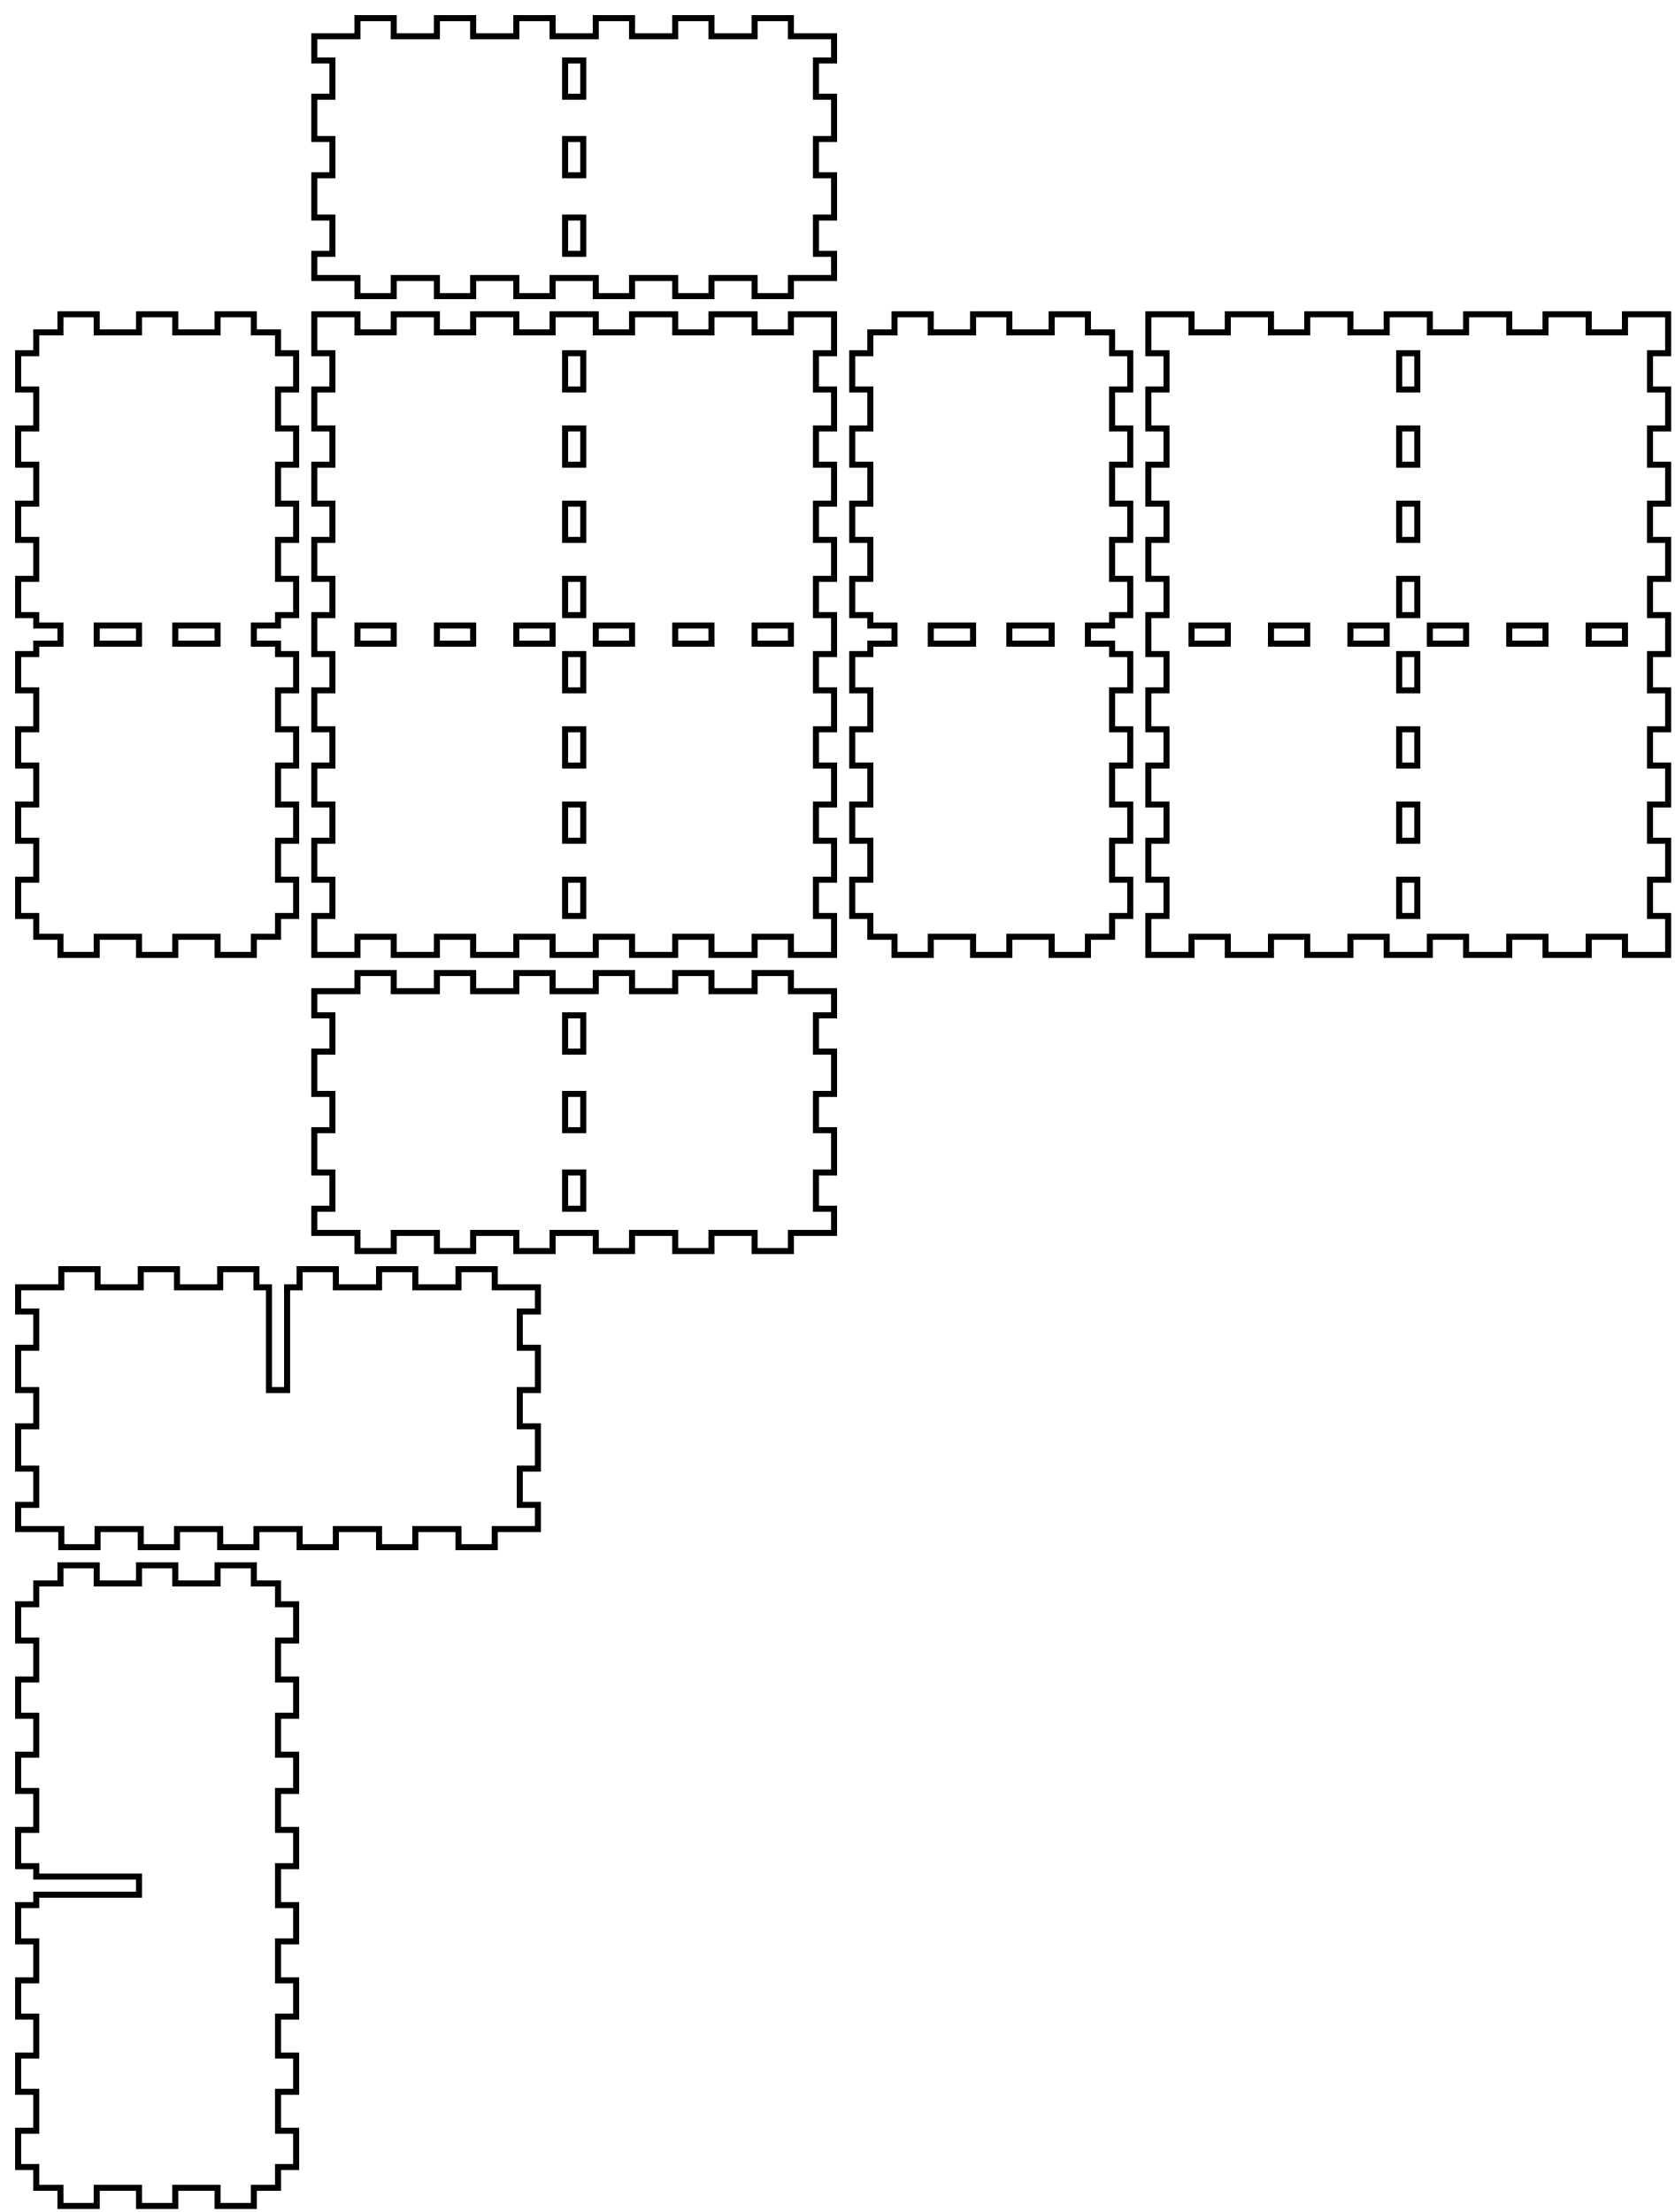
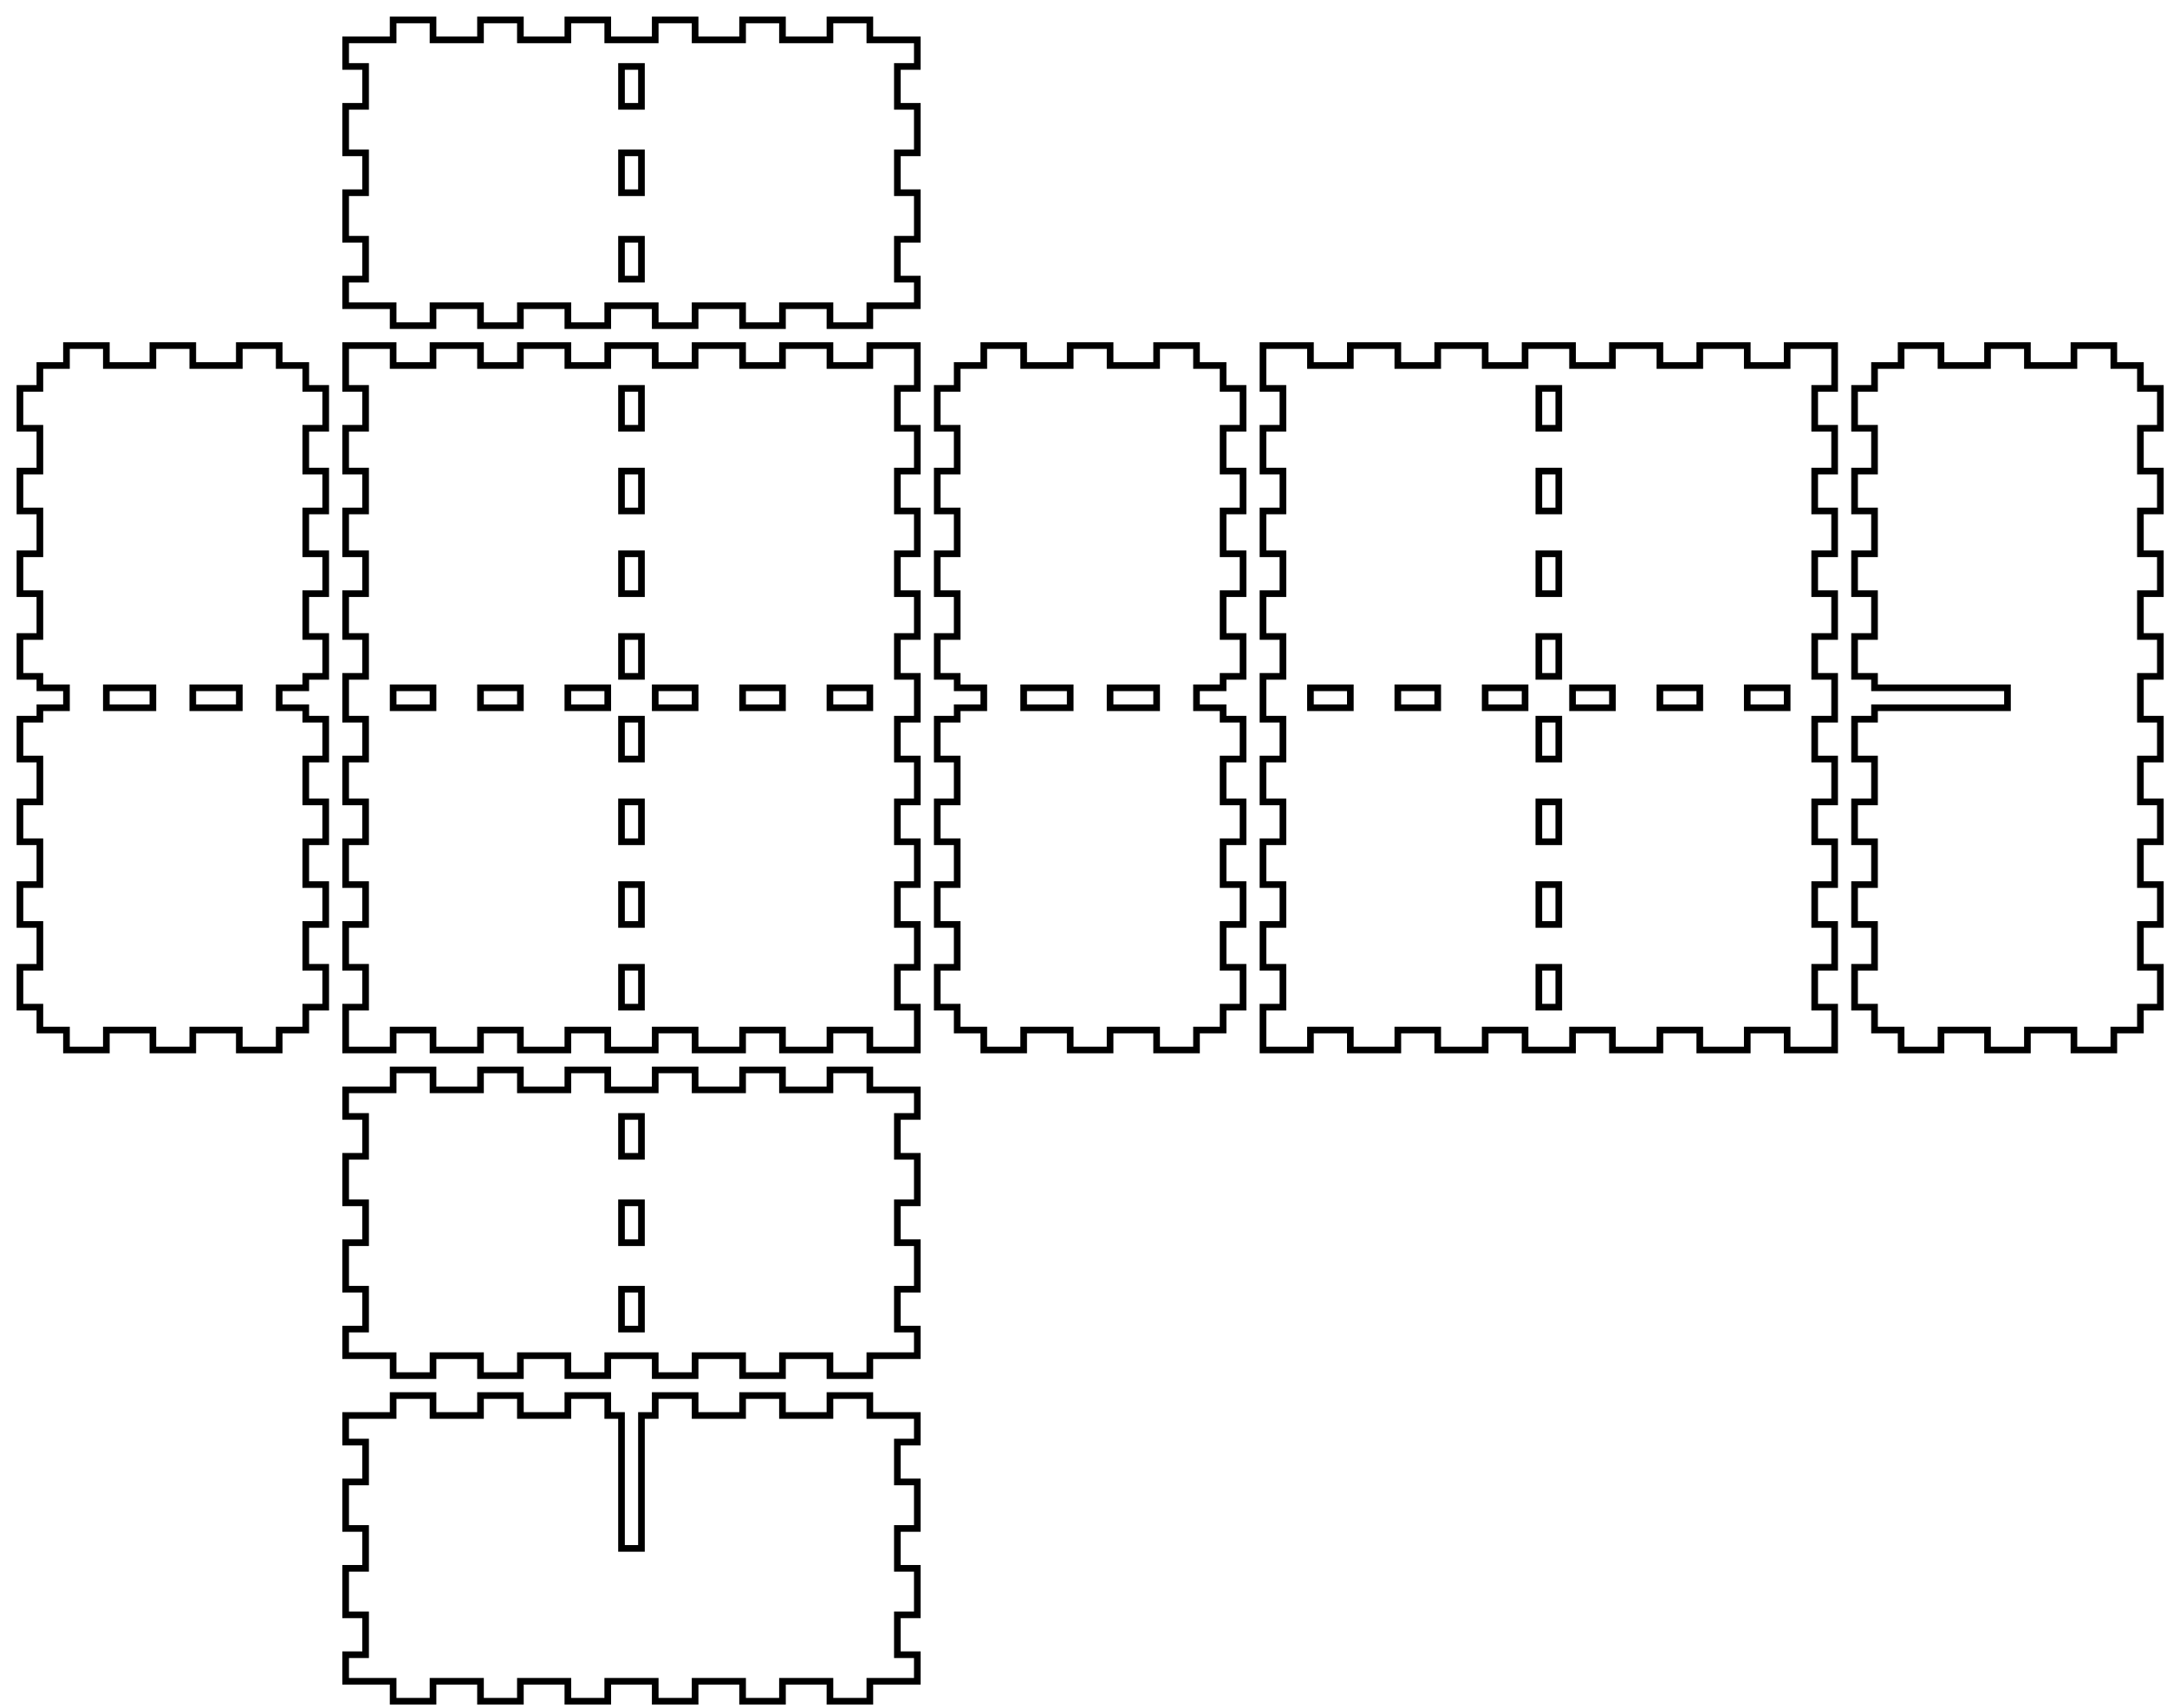
- <svg xmlns="http://www.w3.org/2000/svg" width="277mm" height="366mm" viewBox="0 0 277 366" version="1.1" id="svg5">
+ <svg xmlns="http://www.w3.org/2000/svg" width="326mm" height="257mm" viewBox="0 0 326 257" version="1.1" id="svg5">
  <defs id="defs2" />
  <g id="layer1">
    <path id="piece_001" style="fill:none;stroke:#000000;stroke-width:1" d="M 52 168 L 55 168 L 55 174 L 52 174 L 52 181 L 55 181 L 55 187 L 52 187 L 52 194 L 55 194 L 55 200 L 52 200 L 52 204 L 59.143 204 L 59.143 207 L 65.143 207 L 65.143 204 L 72.286 204 L 72.286 207 L 78.286 207 L 78.286 204 L 85.429 204 L 85.429 207 L 91.429 207 L 91.429 204 L 98.571 204 L 98.571 207 L 104.571 207 L 104.571 204 L 111.714 204 L 111.714 207 L 117.714 207 L 117.714 204 L 124.857 204 L 124.857 207 L 130.857 207 L 130.857 204 L 138 204 L 138 200 L 135 200 L 135 194 L 138 194 L 138 187 L 135 187 L 135 181 L 138 181 L 138 174 L 135 174 L 135 168 L 138 168 L 138 164 L 130.857 164 L 130.857 161 L 124.857 161 L 124.857 164 L 117.714 164 L 117.714 161 L 111.714 161 L 111.714 164 L 104.571 164 L 104.571 161 L 98.571 161 L 98.571 164 L 91.429 164 L 91.429 161 L 85.429 161 L 85.429 164 L 78.286 164 L 78.286 161 L 72.286 161 L 72.286 164 L 65.143 164 L 65.143 161 L 59.143 161 L 59.143 164 L 52 164 L 52 168 Z M 93.5 168 L 96.5 168 L 96.5 174 L 93.5 174 L 93.5 168 Z M 93.5 181 L 96.5 181 L 96.5 187 L 93.5 187 L 93.5 181 Z M 93.5 194 L 96.5 194 L 96.5 200 L 93.5 200 L 93.5 194 Z" />
-     <path id="xdivider_001" style="fill:none;stroke:#000000;stroke-width:1" d="M 42.429 213 L 42.429 210 L 36.429 210 L 36.429 213 L 29.286 213 L 29.286 210 L 23.286 210 L 23.286 213 L 16.143 213 L 16.143 210 L 10.143 210 L 10.143 213 L 3 213 L 3 217 L 6 217 L 6 223 L 3 223 L 3 230 L 6 230 L 6 236 L 3 236 L 3 243 L 6 243 L 6 249 L 3 249 L 3 253 L 10.143 253 L 10.143 256 L 16.143 256 L 16.143 253 L 23.286 253 L 23.286 256 L 29.286 256 L 29.286 253 L 36.429 253 L 36.429 256 L 42.429 256 L 42.429 253 L 49.571 253 L 49.571 256 L 55.571 256 L 55.571 253 L 62.714 253 L 62.714 256 L 68.714 256 L 68.714 253 L 75.857 253 L 75.857 256 L 81.857 256 L 81.857 253 L 89 253 L 89 249 L 86 249 L 86 243 L 89 243 L 89 236 L 86 236 L 86 230 L 89 230 L 89 223 L 86 223 L 86 217 L 89 217 L 89 213 L 81.857 213 L 81.857 210 L 75.857 210 L 75.857 213 L 68.714 213 L 68.714 210 L 62.714 210 L 62.714 213 L 55.571 213 L 55.571 210 L 49.571 210 L 49.571 213 L 47.5 213 L 47.5 230 L 44.5 230 L 44.5 213 L 42.429 213 Z" />
+     <path id="xdivider_001" style="fill:none;stroke:#000000;stroke-width:1" d="M 91.429 213 L 91.429 210 L 85.429 210 L 85.429 213 L 78.286 213 L 78.286 210 L 72.286 210 L 72.286 213 L 65.143 213 L 65.143 210 L 59.143 210 L 59.143 213 L 52 213 L 52 217 L 55 217 L 55 223 L 52 223 L 52 230 L 55 230 L 55 236 L 52 236 L 52 243 L 55 243 L 55 249 L 52 249 L 52 253 L 59.143 253 L 59.143 256 L 65.143 256 L 65.143 253 L 72.286 253 L 72.286 256 L 78.286 256 L 78.286 253 L 85.429 253 L 85.429 256 L 91.429 256 L 91.429 253 L 98.571 253 L 98.571 256 L 104.571 256 L 104.571 253 L 111.714 253 L 111.714 256 L 117.714 256 L 117.714 253 L 124.857 253 L 124.857 256 L 130.857 256 L 130.857 253 L 138 253 L 138 249 L 135 249 L 135 243 L 138 243 L 138 236 L 135 236 L 135 230 L 138 230 L 138 223 L 135 223 L 135 217 L 138 217 L 138 213 L 130.857 213 L 130.857 210 L 124.857 210 L 124.857 213 L 117.714 213 L 117.714 210 L 111.714 210 L 111.714 213 L 104.571 213 L 104.571 210 L 98.571 210 L 98.571 213 L 96.5 213 L 96.5 233 L 93.5 233 L 93.5 213 L 91.429 213 Z" />
    <path id="piece_002" style="fill:none;stroke:#000000;stroke-width:1" d="M 46 101.778 L 49 101.778 L 49 95.778 L 46 95.778 L 46 89.333 L 49 89.333 L 49 83.333 L 46 83.333 L 46 76.889 L 49 76.889 L 49 70.889 L 46 70.889 L 46 64.444 L 49 64.444 L 49 58.444 L 46 58.444 L 46 55 L 42 55 L 42 52 L 36 52 L 36 55 L 29 55 L 29 52 L 23 52 L 23 55 L 16 55 L 16 52 L 10 52 L 10 55 L 6 55 L 6 58.444 L 3 58.444 L 3 64.444 L 6 64.444 L 6 70.889 L 3 70.889 L 3 76.889 L 6 76.889 L 6 83.333 L 3 83.333 L 3 89.333 L 6 89.333 L 6 95.778 L 3 95.778 L 3 101.778 L 6 101.778 L 6 103.5 L 10 103.5 L 10 106.5 L 6 106.5 L 6 108.222 L 3 108.222 L 3 114.222 L 6 114.222 L 6 120.667 L 3 120.667 L 3 126.667 L 6 126.667 L 6 133.111 L 3 133.111 L 3 139.111 L 6 139.111 L 6 145.556 L 3 145.556 L 3 151.556 L 6 151.556 L 6 155 L 10 155 L 10 158 L 16 158 L 16 155 L 23 155 L 23 158 L 29 158 L 29 155 L 36 155 L 36 158 L 42 158 L 42 155 L 46 155 L 46 151.556 L 49 151.556 L 49 145.556 L 46 145.556 L 46 139.111 L 49 139.111 L 49 133.111 L 46 133.111 L 46 126.667 L 49 126.667 L 49 120.667 L 46 120.667 L 46 114.222 L 49 114.222 L 49 108.222 L 46 108.222 L 46 106.5 L 42 106.5 L 42 103.5 L 46 103.5 L 46 101.778 Z M 16 103.5 L 23 103.5 L 23 106.5 L 16 106.5 L 16 103.5 Z M 29 103.5 L 36 103.5 L 36 106.5 L 29 106.5 L 29 103.5 Z" />
-     <path id="ydivider_001" style="fill:none;stroke:#000000;stroke-width:1" d="M 6 315.222 L 3 315.222 L 3 321.222 L 6 321.222 L 6 327.667 L 3 327.667 L 3 333.667 L 6 333.667 L 6 340.111 L 3 340.111 L 3 346.111 L 6 346.111 L 6 352.556 L 3 352.556 L 3 358.556 L 6 358.556 L 6 362 L 10 362 L 10 365 L 16 365 L 16 362 L 23 362 L 23 365 L 29 365 L 29 362 L 36 362 L 36 365 L 42 365 L 42 362 L 46 362 L 46 358.556 L 49 358.556 L 49 352.556 L 46 352.556 L 46 346.111 L 49 346.111 L 49 340.111 L 46 340.111 L 46 333.667 L 49 333.667 L 49 327.667 L 46 327.667 L 46 321.222 L 49 321.222 L 49 315.222 L 46 315.222 L 46 308.778 L 49 308.778 L 49 302.778 L 46 302.778 L 46 296.333 L 49 296.333 L 49 290.333 L 46 290.333 L 46 283.889 L 49 283.889 L 49 277.889 L 46 277.889 L 46 271.444 L 49 271.444 L 49 265.444 L 46 265.444 L 46 262 L 42 262 L 42 259 L 36 259 L 36 262 L 29 262 L 29 259 L 23 259 L 23 262 L 16 262 L 16 259 L 10 259 L 10 262 L 6 262 L 6 265.444 L 3 265.444 L 3 271.444 L 6 271.444 L 6 277.889 L 3 277.889 L 3 283.889 L 6 283.889 L 6 290.333 L 3 290.333 L 3 296.333 L 6 296.333 L 6 302.778 L 3 302.778 L 3 308.778 L 6 308.778 L 6 310.5 L 23 310.5 L 23 313.5 L 6 313.5 L 6 315.222 Z" />
+     <path id="ydivider_001" style="fill:none;stroke:#000000;stroke-width:1" d="M 282 108.222 L 279 108.222 L 279 114.222 L 282 114.222 L 282 120.667 L 279 120.667 L 279 126.667 L 282 126.667 L 282 133.111 L 279 133.111 L 279 139.111 L 282 139.111 L 282 145.556 L 279 145.556 L 279 151.556 L 282 151.556 L 282 155 L 286 155 L 286 158 L 292 158 L 292 155 L 299 155 L 299 158 L 305 158 L 305 155 L 312 155 L 312 158 L 318 158 L 318 155 L 322 155 L 322 151.556 L 325 151.556 L 325 145.556 L 322 145.556 L 322 139.111 L 325 139.111 L 325 133.111 L 322 133.111 L 322 126.667 L 325 126.667 L 325 120.667 L 322 120.667 L 322 114.222 L 325 114.222 L 325 108.222 L 322 108.222 L 322 101.778 L 325 101.778 L 325 95.778 L 322 95.778 L 322 89.333 L 325 89.333 L 325 83.333 L 322 83.333 L 322 76.889 L 325 76.889 L 325 70.889 L 322 70.889 L 322 64.444 L 325 64.444 L 325 58.444 L 322 58.444 L 322 55 L 318 55 L 318 52 L 312 52 L 312 55 L 305 55 L 305 52 L 299 52 L 299 55 L 292 55 L 292 52 L 286 52 L 286 55 L 282 55 L 282 58.444 L 279 58.444 L 279 64.444 L 282 64.444 L 282 70.889 L 279 70.889 L 279 76.889 L 282 76.889 L 282 83.333 L 279 83.333 L 279 89.333 L 282 89.333 L 282 95.778 L 279 95.778 L 279 101.778 L 282 101.778 L 282 103.5 L 302 103.5 L 302 106.5 L 282 106.5 L 282 108.222 Z" />
    <path id="piece_003" style="fill:none;stroke:#000000;stroke-width:1" d="M 52 58.444 L 55 58.444 L 55 64.444 L 52 64.444 L 52 70.889 L 55 70.889 L 55 76.889 L 52 76.889 L 52 83.333 L 55 83.333 L 55 89.333 L 52 89.333 L 52 95.778 L 55 95.778 L 55 101.778 L 52 101.778 L 52 108.222 L 55 108.222 L 55 114.222 L 52 114.222 L 52 120.667 L 55 120.667 L 55 126.667 L 52 126.667 L 52 133.111 L 55 133.111 L 55 139.111 L 52 139.111 L 52 145.556 L 55 145.556 L 55 151.556 L 52 151.556 L 52 158 L 59.143 158 L 59.143 155 L 65.143 155 L 65.143 158 L 72.286 158 L 72.286 155 L 78.286 155 L 78.286 158 L 85.429 158 L 85.429 155 L 91.429 155 L 91.429 158 L 98.571 158 L 98.571 155 L 104.571 155 L 104.571 158 L 111.714 158 L 111.714 155 L 117.714 155 L 117.714 158 L 124.857 158 L 124.857 155 L 130.857 155 L 130.857 158 L 138 158 L 138 151.556 L 135 151.556 L 135 145.556 L 138 145.556 L 138 139.111 L 135 139.111 L 135 133.111 L 138 133.111 L 138 126.667 L 135 126.667 L 135 120.667 L 138 120.667 L 138 114.222 L 135 114.222 L 135 108.222 L 138 108.222 L 138 101.778 L 135 101.778 L 135 95.778 L 138 95.778 L 138 89.333 L 135 89.333 L 135 83.333 L 138 83.333 L 138 76.889 L 135 76.889 L 135 70.889 L 138 70.889 L 138 64.444 L 135 64.444 L 135 58.444 L 138 58.444 L 138 52 L 130.857 52 L 130.857 55 L 124.857 55 L 124.857 52 L 117.714 52 L 117.714 55 L 111.714 55 L 111.714 52 L 104.571 52 L 104.571 55 L 98.571 55 L 98.571 52 L 91.429 52 L 91.429 55 L 85.429 55 L 85.429 52 L 78.286 52 L 78.286 55 L 72.286 55 L 72.286 52 L 65.143 52 L 65.143 55 L 59.143 55 L 59.143 52 L 52 52 L 52 58.444 Z M 111.714 103.5 L 117.714 103.5 L 117.714 106.5 L 111.714 106.5 L 111.714 103.5 Z M 124.857 103.5 L 130.857 103.5 L 130.857 106.5 L 124.857 106.5 L 124.857 103.5 Z M 59.143 103.5 L 65.143 103.5 L 65.143 106.5 L 59.143 106.5 L 59.143 103.5 Z M 72.286 103.5 L 78.286 103.5 L 78.286 106.5 L 72.286 106.5 L 72.286 103.5 Z M 85.429 103.5 L 91.429 103.5 L 91.429 106.5 L 85.429 106.5 L 85.429 103.5 Z M 93.5 108.222 L 96.5 108.222 L 96.5 114.222 L 93.5 114.222 L 93.5 108.222 Z M 93.5 120.667 L 96.5 120.667 L 96.5 126.667 L 93.5 126.667 L 93.5 120.667 Z M 93.5 133.111 L 96.5 133.111 L 96.5 139.111 L 93.5 139.111 L 93.5 133.111 Z M 93.5 145.556 L 96.5 145.556 L 96.5 151.556 L 93.5 151.556 L 93.5 145.556 Z M 93.5 58.444 L 96.5 58.444 L 96.5 64.444 L 93.5 64.444 L 93.5 58.444 Z M 93.5 70.889 L 96.5 70.889 L 96.5 76.889 L 93.5 76.889 L 93.5 70.889 Z M 93.5 83.333 L 96.5 83.333 L 96.5 89.333 L 93.5 89.333 L 93.5 83.333 Z M 93.5 95.778 L 96.5 95.778 L 96.5 101.778 L 93.5 101.778 L 93.5 95.778 Z M 98.571 103.5 L 104.571 103.5 L 104.571 106.5 L 98.571 106.5 L 98.571 103.5 Z" />
    <path id="piece_004" style="fill:none;stroke:#000000;stroke-width:1" d="M 184 101.778 L 187 101.778 L 187 95.778 L 184 95.778 L 184 89.333 L 187 89.333 L 187 83.333 L 184 83.333 L 184 76.889 L 187 76.889 L 187 70.889 L 184 70.889 L 184 64.444 L 187 64.444 L 187 58.444 L 184 58.444 L 184 55 L 180 55 L 180 52 L 174 52 L 174 55 L 167 55 L 167 52 L 161 52 L 161 55 L 154 55 L 154 52 L 148 52 L 148 55 L 144 55 L 144 58.444 L 141 58.444 L 141 64.444 L 144 64.444 L 144 70.889 L 141 70.889 L 141 76.889 L 144 76.889 L 144 83.333 L 141 83.333 L 141 89.333 L 144 89.333 L 144 95.778 L 141 95.778 L 141 101.778 L 144 101.778 L 144 103.5 L 148 103.5 L 148 106.5 L 144 106.5 L 144 108.222 L 141 108.222 L 141 114.222 L 144 114.222 L 144 120.667 L 141 120.667 L 141 126.667 L 144 126.667 L 144 133.111 L 141 133.111 L 141 139.111 L 144 139.111 L 144 145.556 L 141 145.556 L 141 151.556 L 144 151.556 L 144 155 L 148 155 L 148 158 L 154 158 L 154 155 L 161 155 L 161 158 L 167 158 L 167 155 L 174 155 L 174 158 L 180 158 L 180 155 L 184 155 L 184 151.556 L 187 151.556 L 187 145.556 L 184 145.556 L 184 139.111 L 187 139.111 L 187 133.111 L 184 133.111 L 184 126.667 L 187 126.667 L 187 120.667 L 184 120.667 L 184 114.222 L 187 114.222 L 187 108.222 L 184 108.222 L 184 106.5 L 180 106.5 L 180 103.5 L 184 103.5 L 184 101.778 Z M 154 103.5 L 161 103.5 L 161 106.5 L 154 106.5 L 154 103.5 Z M 167 103.5 L 174 103.5 L 174 106.5 L 167 106.5 L 167 103.5 Z" />
    <path id="piece_005" style="fill:none;stroke:#000000;stroke-width:1" d="M 190 58.444 L 193 58.444 L 193 64.444 L 190 64.444 L 190 70.889 L 193 70.889 L 193 76.889 L 190 76.889 L 190 83.333 L 193 83.333 L 193 89.333 L 190 89.333 L 190 95.778 L 193 95.778 L 193 101.778 L 190 101.778 L 190 108.222 L 193 108.222 L 193 114.222 L 190 114.222 L 190 120.667 L 193 120.667 L 193 126.667 L 190 126.667 L 190 133.111 L 193 133.111 L 193 139.111 L 190 139.111 L 190 145.556 L 193 145.556 L 193 151.556 L 190 151.556 L 190 158 L 197.143 158 L 197.143 155 L 203.143 155 L 203.143 158 L 210.286 158 L 210.286 155 L 216.286 155 L 216.286 158 L 223.429 158 L 223.429 155 L 229.429 155 L 229.429 158 L 236.571 158 L 236.571 155 L 242.571 155 L 242.571 158 L 249.714 158 L 249.714 155 L 255.714 155 L 255.714 158 L 262.857 158 L 262.857 155 L 268.857 155 L 268.857 158 L 276 158 L 276 151.556 L 273 151.556 L 273 145.556 L 276 145.556 L 276 139.111 L 273 139.111 L 273 133.111 L 276 133.111 L 276 126.667 L 273 126.667 L 273 120.667 L 276 120.667 L 276 114.222 L 273 114.222 L 273 108.222 L 276 108.222 L 276 101.778 L 273 101.778 L 273 95.778 L 276 95.778 L 276 89.333 L 273 89.333 L 273 83.333 L 276 83.333 L 276 76.889 L 273 76.889 L 273 70.889 L 276 70.889 L 276 64.444 L 273 64.444 L 273 58.444 L 276 58.444 L 276 52 L 268.857 52 L 268.857 55 L 262.857 55 L 262.857 52 L 255.714 52 L 255.714 55 L 249.714 55 L 249.714 52 L 242.571 52 L 242.571 55 L 236.571 55 L 236.571 52 L 229.429 52 L 229.429 55 L 223.429 55 L 223.429 52 L 216.286 52 L 216.286 55 L 210.286 55 L 210.286 52 L 203.143 52 L 203.143 55 L 197.143 55 L 197.143 52 L 190 52 L 190 58.444 Z M 197.143 103.5 L 203.143 103.5 L 203.143 106.5 L 197.143 106.5 L 197.143 103.5 Z M 210.286 103.5 L 216.286 103.5 L 216.286 106.5 L 210.286 106.5 L 210.286 103.5 Z M 223.429 103.5 L 229.429 103.5 L 229.429 106.5 L 223.429 106.5 L 223.429 103.5 Z M 231.5 108.222 L 234.5 108.222 L 234.5 114.222 L 231.5 114.222 L 231.5 108.222 Z M 231.5 120.667 L 234.5 120.667 L 234.5 126.667 L 231.5 126.667 L 231.5 120.667 Z M 231.5 133.111 L 234.5 133.111 L 234.5 139.111 L 231.5 139.111 L 231.5 133.111 Z M 231.5 145.556 L 234.5 145.556 L 234.5 151.556 L 231.5 151.556 L 231.5 145.556 Z M 231.5 58.444 L 234.5 58.444 L 234.5 64.444 L 231.5 64.444 L 231.5 58.444 Z M 231.5 70.889 L 234.5 70.889 L 234.5 76.889 L 231.5 76.889 L 231.5 70.889 Z M 231.5 83.333 L 234.5 83.333 L 234.5 89.333 L 231.5 89.333 L 231.5 83.333 Z M 231.5 95.778 L 234.5 95.778 L 234.5 101.778 L 231.5 101.778 L 231.5 95.778 Z M 236.571 103.5 L 242.571 103.5 L 242.571 106.5 L 236.571 106.5 L 236.571 103.5 Z M 249.714 103.5 L 255.714 103.5 L 255.714 106.5 L 249.714 106.5 L 249.714 103.5 Z M 262.857 103.5 L 268.857 103.5 L 268.857 106.5 L 262.857 106.5 L 262.857 103.5 Z" />
    <path id="piece_006" style="fill:none;stroke:#000000;stroke-width:1" d="M 52 10 L 55 10 L 55 16 L 52 16 L 52 23 L 55 23 L 55 29 L 52 29 L 52 36 L 55 36 L 55 42 L 52 42 L 52 46 L 59.143 46 L 59.143 49 L 65.143 49 L 65.143 46 L 72.286 46 L 72.286 49 L 78.286 49 L 78.286 46 L 85.429 46 L 85.429 49 L 91.429 49 L 91.429 46 L 98.571 46 L 98.571 49 L 104.571 49 L 104.571 46 L 111.714 46 L 111.714 49 L 117.714 49 L 117.714 46 L 124.857 46 L 124.857 49 L 130.857 49 L 130.857 46 L 138 46 L 138 42 L 135 42 L 135 36 L 138 36 L 138 29 L 135 29 L 135 23 L 138 23 L 138 16 L 135 16 L 135 10 L 138 10 L 138 6 L 130.857 6 L 130.857 3 L 124.857 3 L 124.857 6 L 117.714 6 L 117.714 3 L 111.714 3 L 111.714 6 L 104.571 6 L 104.571 3 L 98.571 3 L 98.571 6 L 91.429 6 L 91.429 3 L 85.429 3 L 85.429 6 L 78.286 6 L 78.286 3 L 72.286 3 L 72.286 6 L 65.143 6 L 65.143 3 L 59.143 3 L 59.143 6 L 52 6 L 52 10 Z M 93.5 10 L 96.5 10 L 96.5 16 L 93.5 16 L 93.5 10 Z M 93.5 23 L 96.5 23 L 96.5 29 L 93.5 29 L 93.5 23 Z M 93.5 36 L 96.5 36 L 96.5 42 L 93.5 42 L 93.5 36 Z" />
  </g>
</svg>
